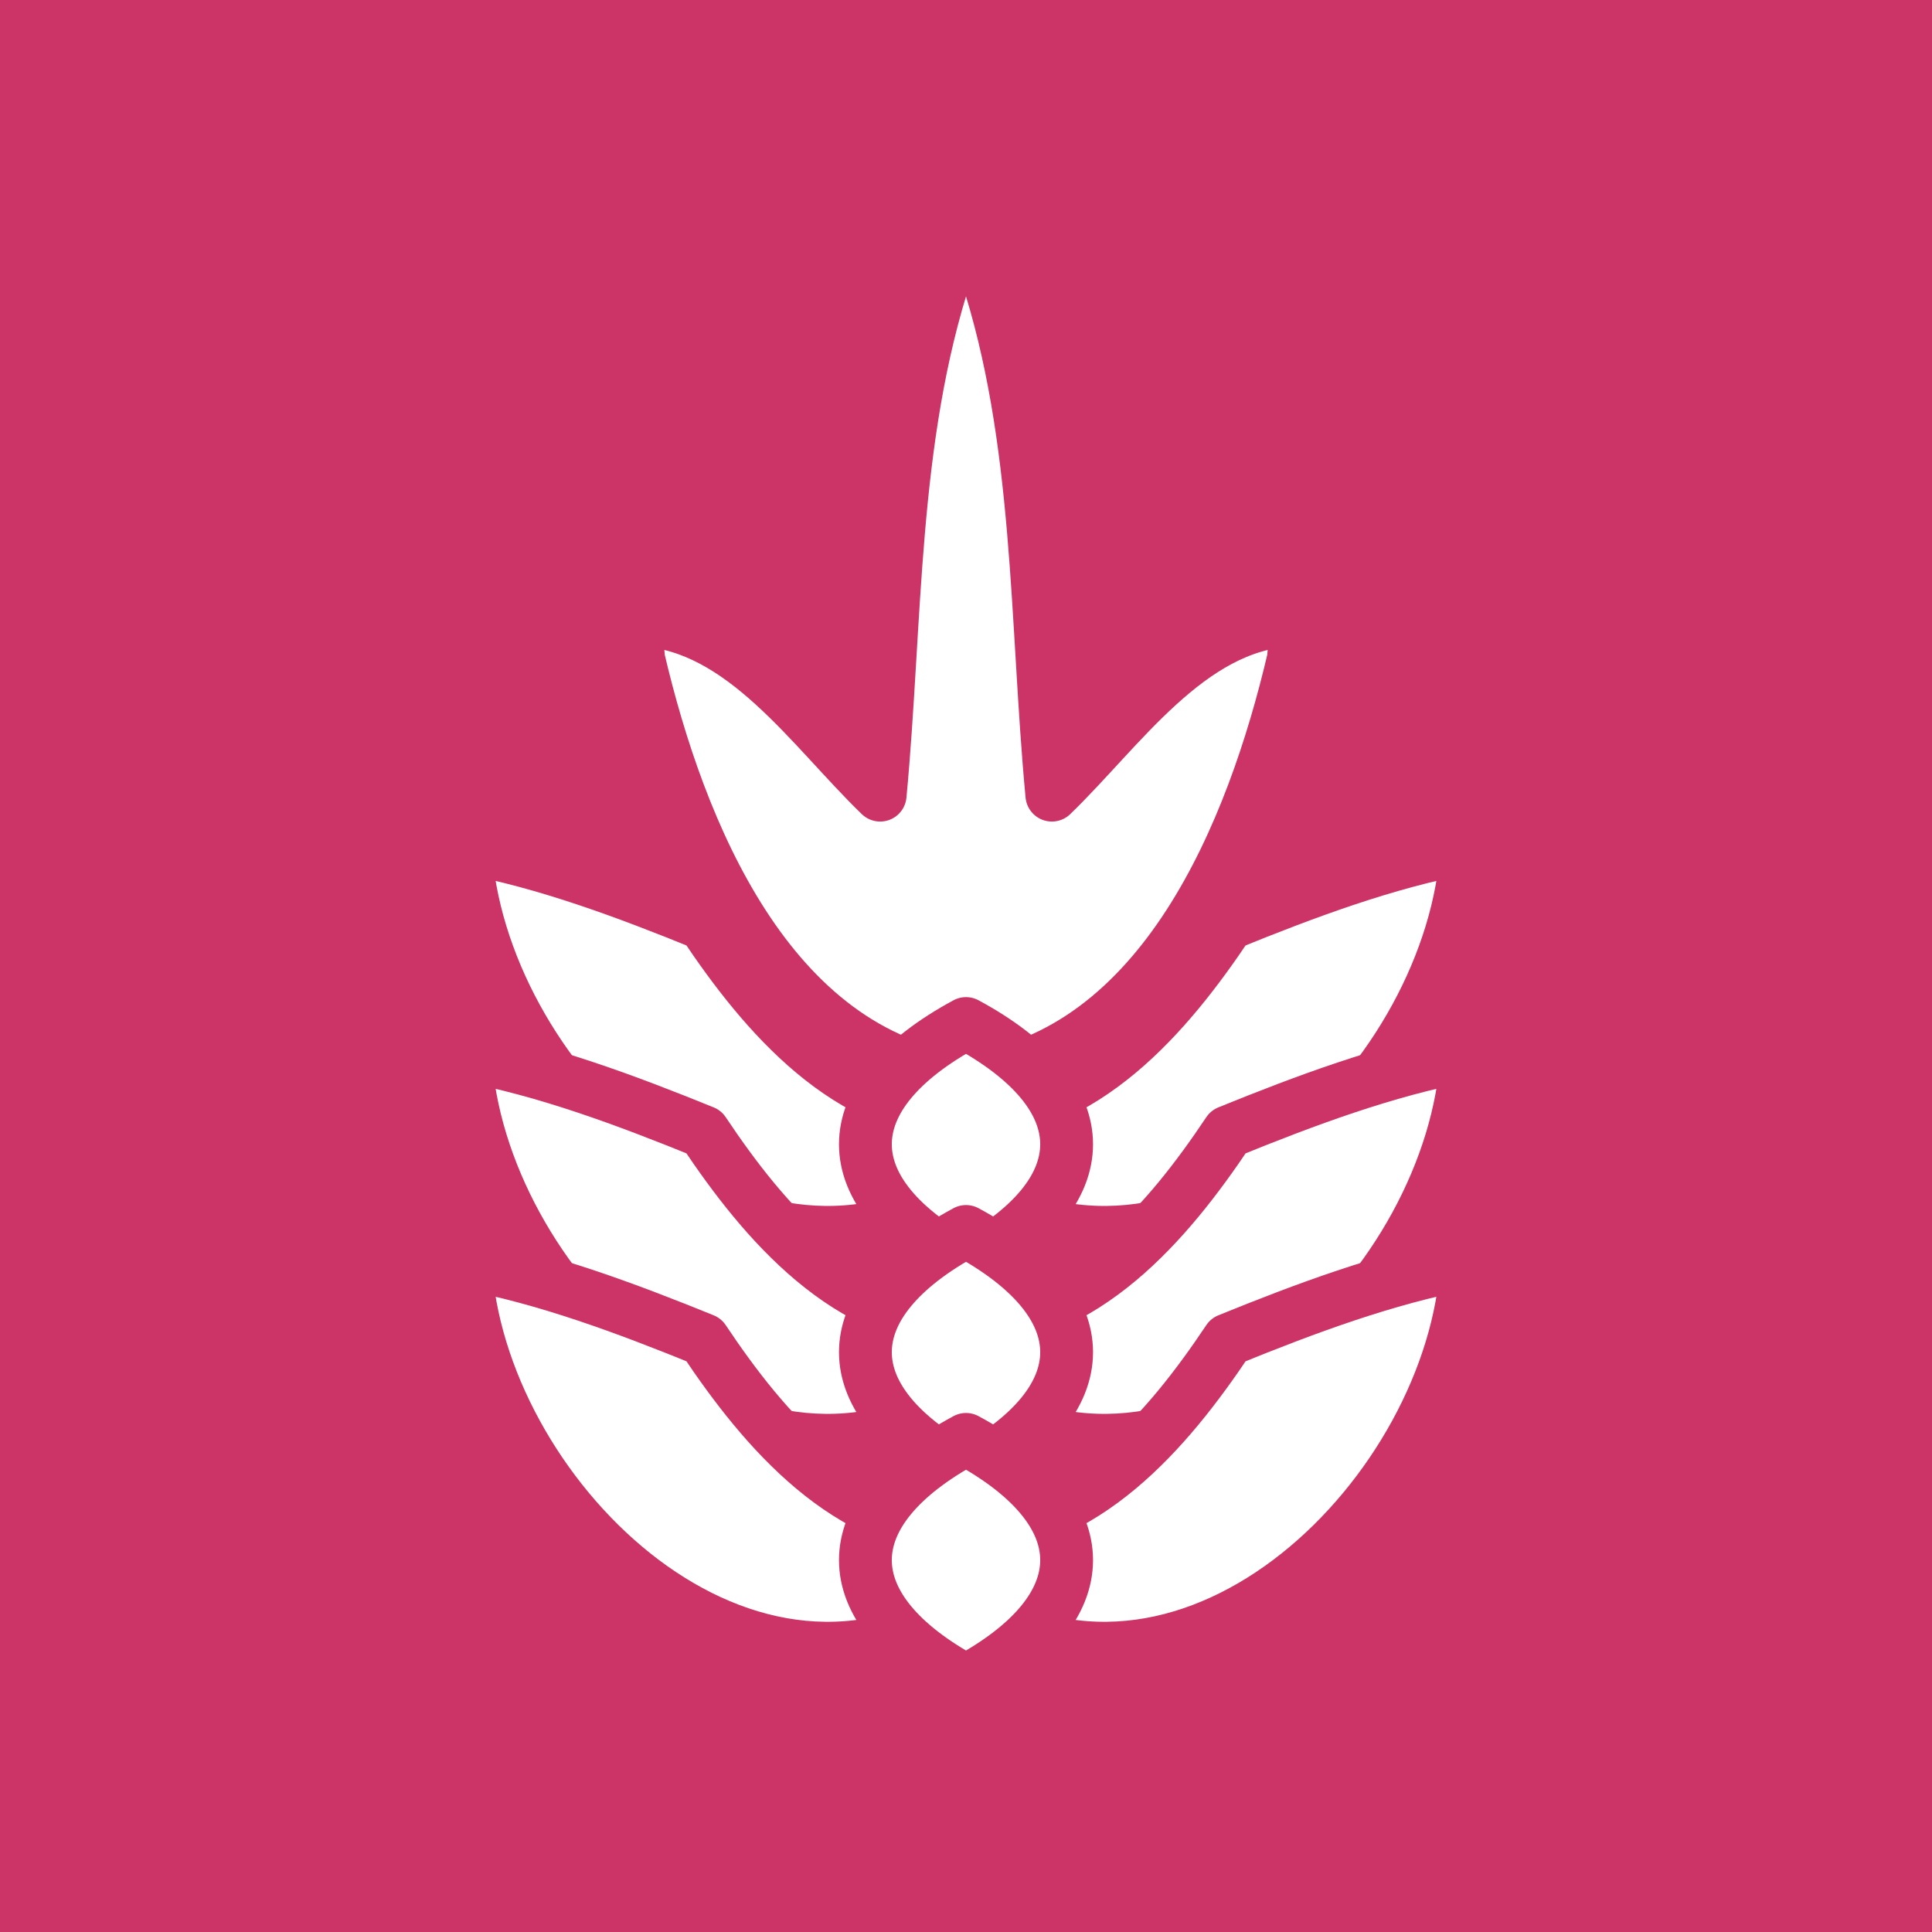
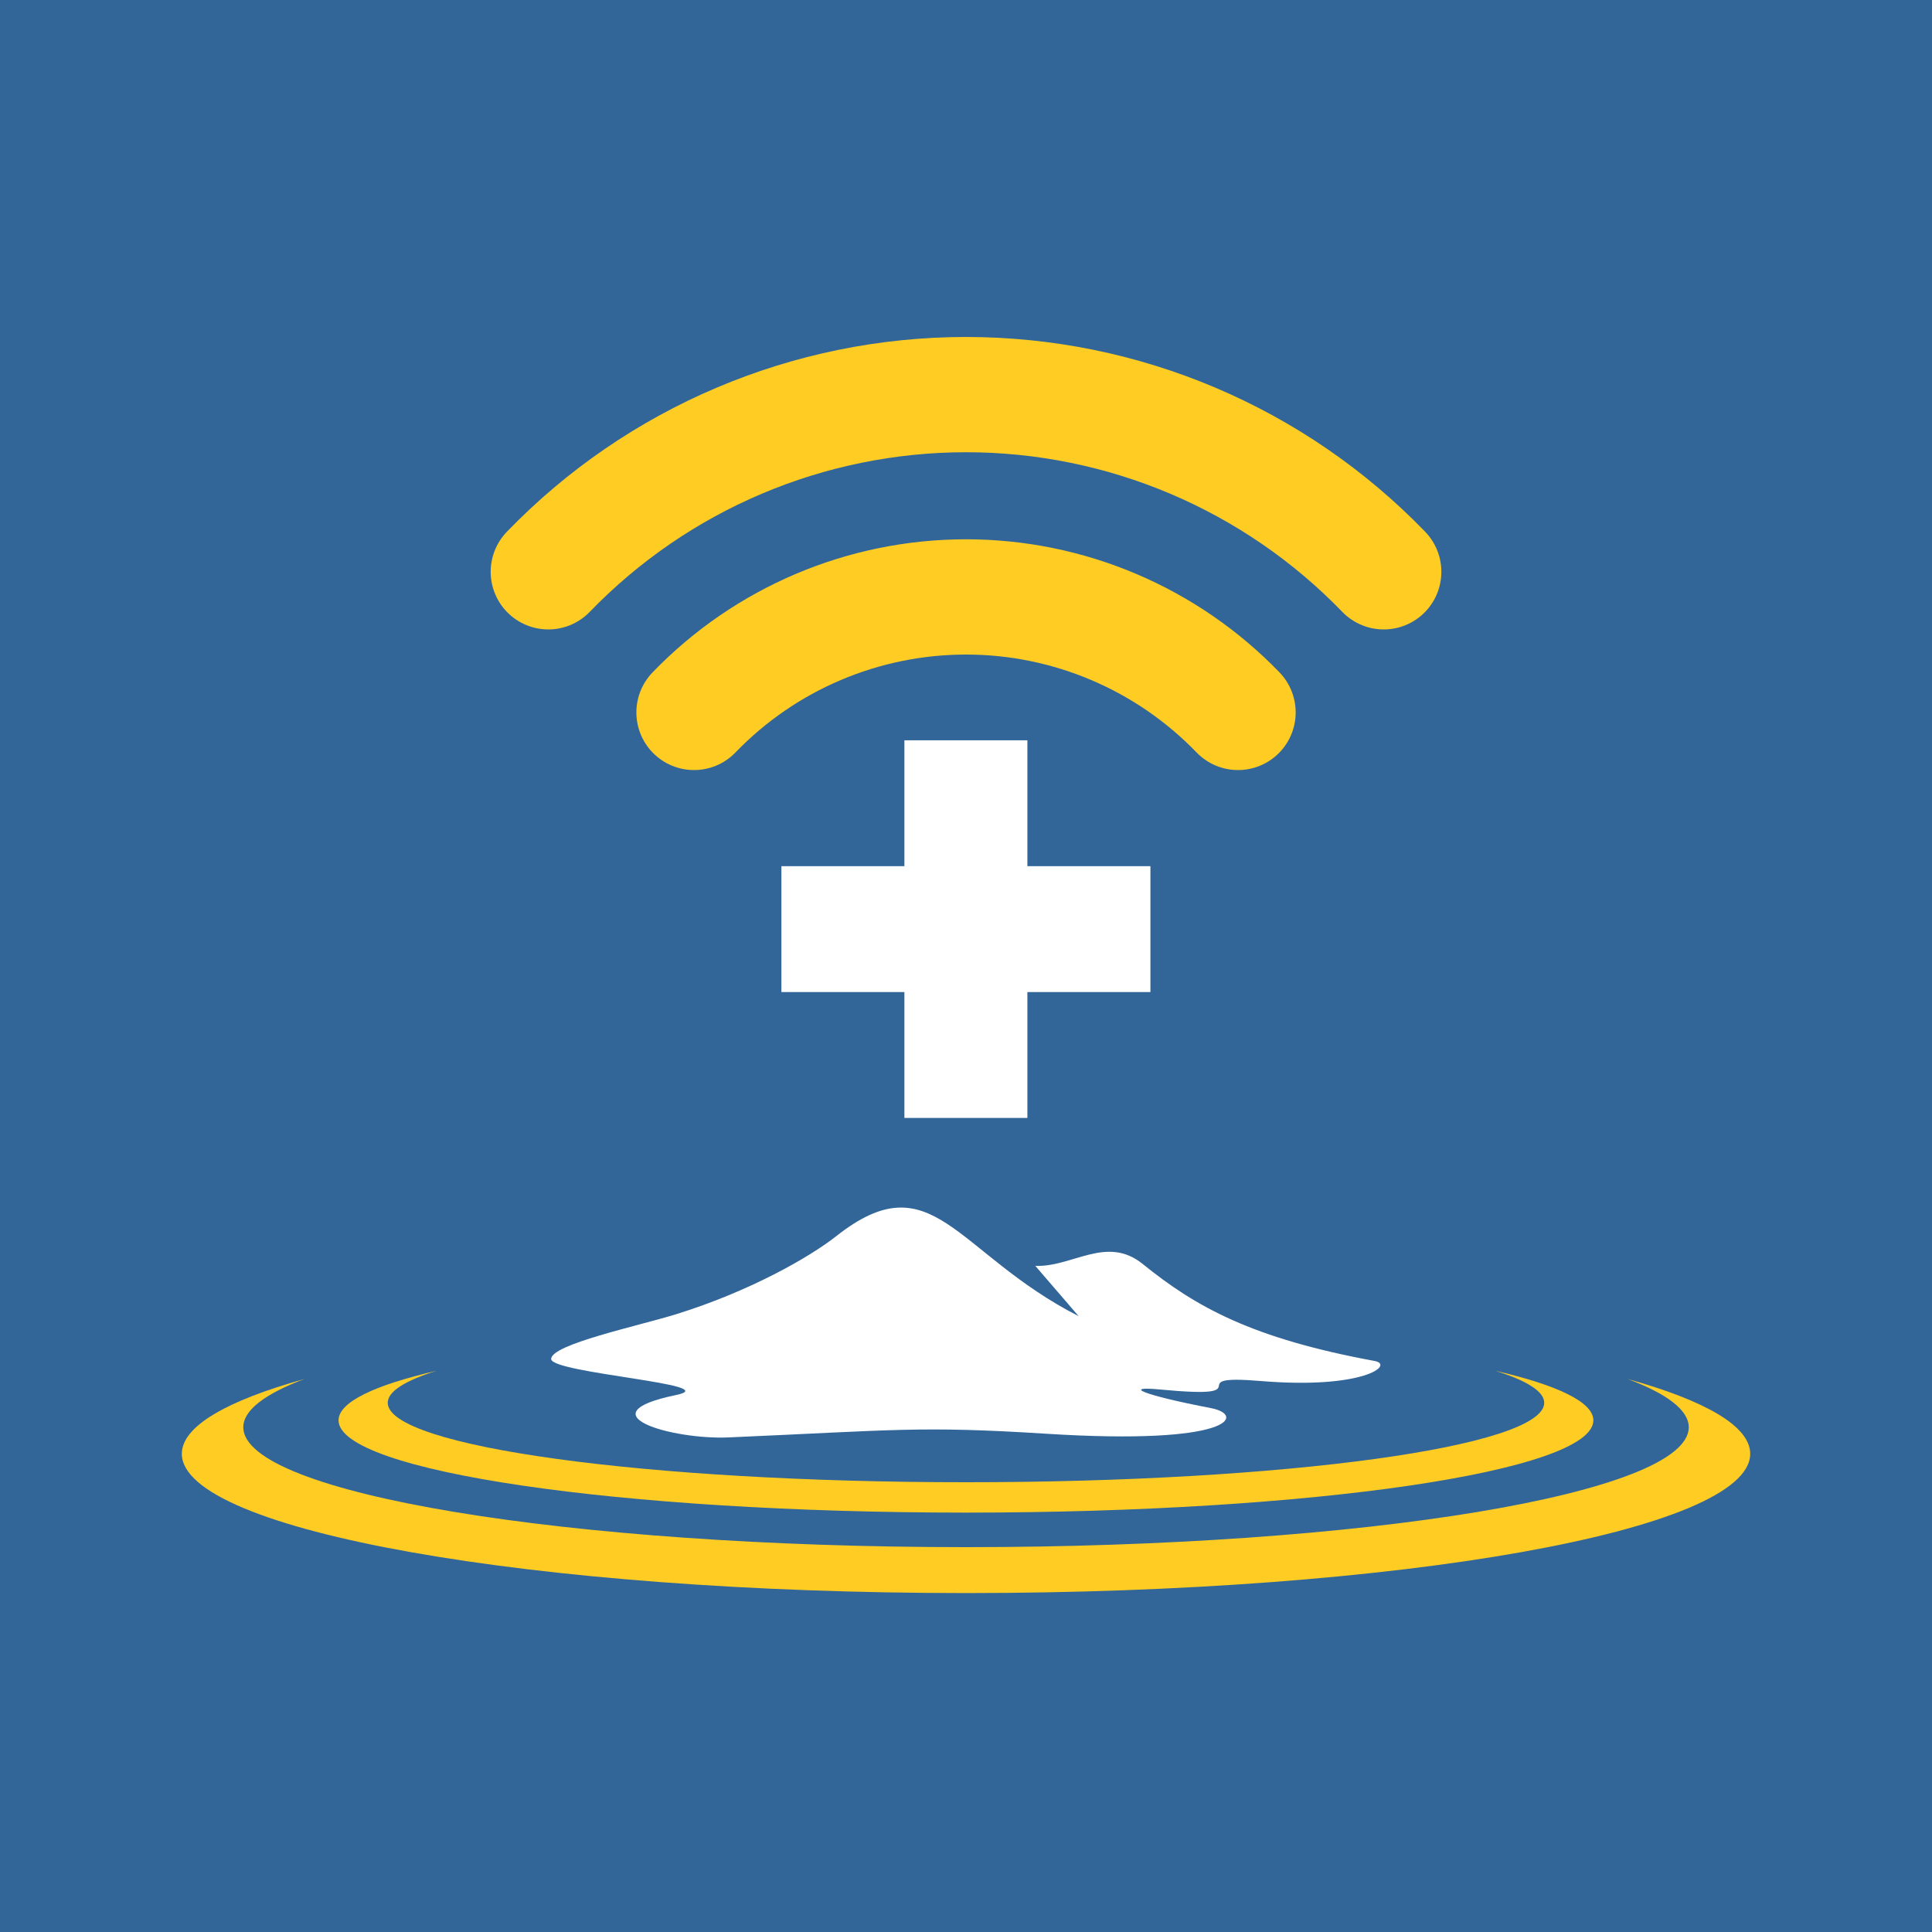
- <svg xmlns="http://www.w3.org/2000/svg" viewBox="0 0 512 512" width="512" height="512" role="img" aria-label="bliti">
-   <rect width="512" height="512" fill="#cc3467" />
-   <defs>
-     <path id="crown" d="M256 103.7 C 259.1 103.9 260.6 107.3 261.9 109.7 C 278.4 159.9 276.7 213.9 281.6 265.9 C 302 246.2 322.4 215.4 352.5 213.7 C 354.8 217.2 353.9 221.5 353.6 225.4 C 341.6 276.5 314.9 343.2 256 350.9 C 197.1 343.2 170.4 276.5 158.4 225.4 C 158.1 221.5 157.2 217.2 159.5 213.7 C 189.6 215.4 210 246.2 230.4 265.9 C 235.3 213.9 233.6 159.9 250.1 109.7 C 251.4 107.3 252.9 103.9 256 103.7Z " />
-     <path id="petal" d="M 256 361.3 C 220.7 360.5 195.9 331.4 177.8 304.3 C 154.9 295 130.9 286 106.7 281.5 C 110.5 349.4 187.4 426.6 256 384.1Z" />
-     <path id="floret" d="M0 0C40 21.6 40 50.4 0 72C-40 50.4 -40 21.6 0 0Z" />
-   </defs>
-   <g transform="translate(28.48 -25.6) scale(0.88876)" fill="#ffffff" stroke="#cc3467" stroke-width="15.75" stroke-linejoin="round">
-     <use href="#crown" />
-     <use href="#petal" />
-     <use href="#petal" transform="translate(512 0) scale(-1 1)" />
-     <use href="#floret" transform="translate(256 334)" />
-     <use href="#petal" transform="translate(0 62)" />
-     <use href="#petal" transform="translate(512 62) scale(-1 1)" />
-     <use href="#floret" transform="translate(256 396)" />
-     <use href="#petal" transform="translate(0 124)" />
-     <use href="#petal" transform="translate(512 124) scale(-1 1)" />
-     <use href="#floret" transform="translate(256 458)" />
+ <svg xmlns="http://www.w3.org/2000/svg" viewBox="0 0 44 44" width="512" height="512" role="img" aria-label="Tamanu Iti app icon">
+   <rect x="0" y="0" width="44" height="44" fill="#326699" />
+   <g transform="translate(4.14 1.0) scale(1.05)">
+     <path d="m19.452 27.594-.939-1.09c.8.033 1.547-.674 2.329-.041 1.162.94 2.377 1.614 5.03 2.104.439.081-.243.619-2.462.435-1.866-.155.149.406-2.197.183-.816-.077-.379.117 1.112.405.747.144.483.812-3.577.555-2.755-.174-3.276-.077-6.893.08-1.215.052-3.153-.502-1.137-.919 1.111-.229-2.706-.473-2.706-.782 0-.318 1.88-.714 2.716-.973 1.575-.489 2.878-1.227 3.468-1.692 2.092-1.65 2.577.367 5.255 1.735z" fill="#fff" />
+     <path d="m31.358 28.957c1.685.469 2.661 1.025 2.661 1.623 0 1.669-7.616 3.021-17.009 3.021-9.394 0-17.009-1.352-17.009-3.021 0-.597.977-1.154 2.661-1.623-.853.321-1.328.675-1.328 1.048 0 1.436 7.019 2.6 15.676 2.6 8.658 0 15.676-1.164 15.676-2.6 0-.373-.474-.728-1.328-1.048z" fill="#ffcc24" fill-rule="evenodd" />
+     <path d="m28.489 28.779c1.347.311 2.128.68 2.128 1.075 0 1.106-6.093 2.002-13.608 2.002-7.515 0-13.609-.896-13.609-2.002 0-.395.781-.764 2.129-1.075-.682.213-1.062.448-1.062.695 0 .952 5.615 1.723 12.542 1.723s12.542-.771 12.542-1.723c0-.247-.38-.482-1.062-.695z" fill="#ffcc24" fill-rule="evenodd" />
+     <path d="m15.608 5.419h2.808v2.874h2.809v2.874h-2.809v2.874h-2.808v-2.874h-2.808v-2.874h2.808z" fill="#fff" transform="translate(17.01 19.2) scale(0.95) translate(-17.015 -9.73)" />
+     <path d="M11.11 14.50A8.2 8.2 0 0 1 22.91 14.50M7.95 11.45A12.6 12.6 0 0 1 26.07 11.45" fill="none" stroke="#ffcc24" stroke-width="2.5" stroke-linecap="round" />
  </g>
</svg>
